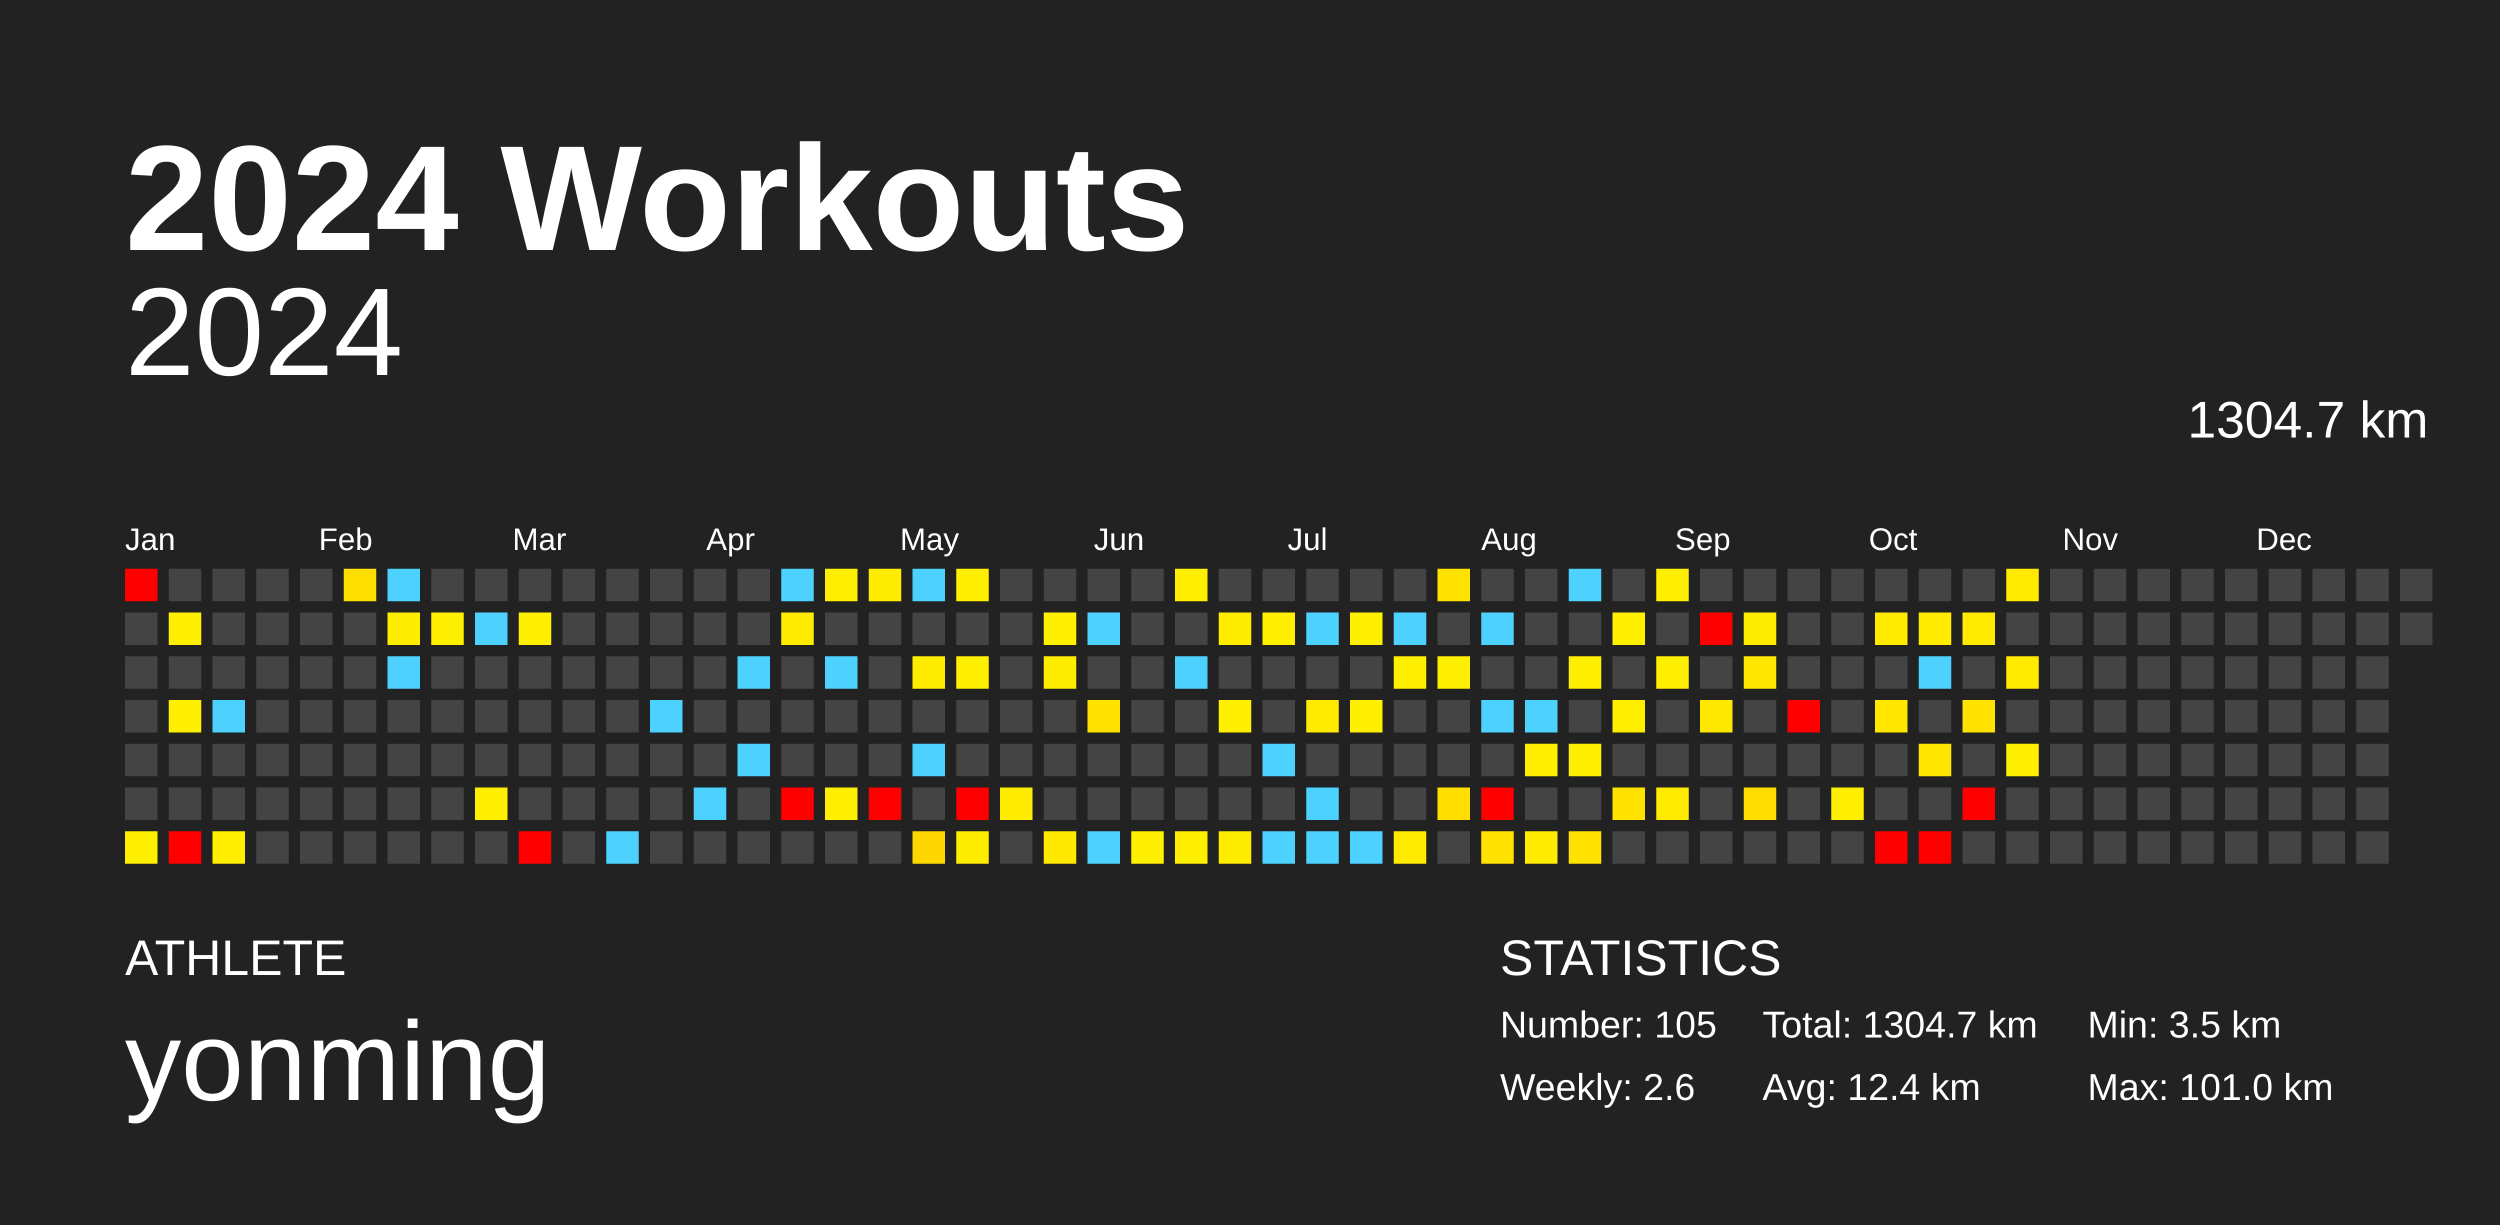
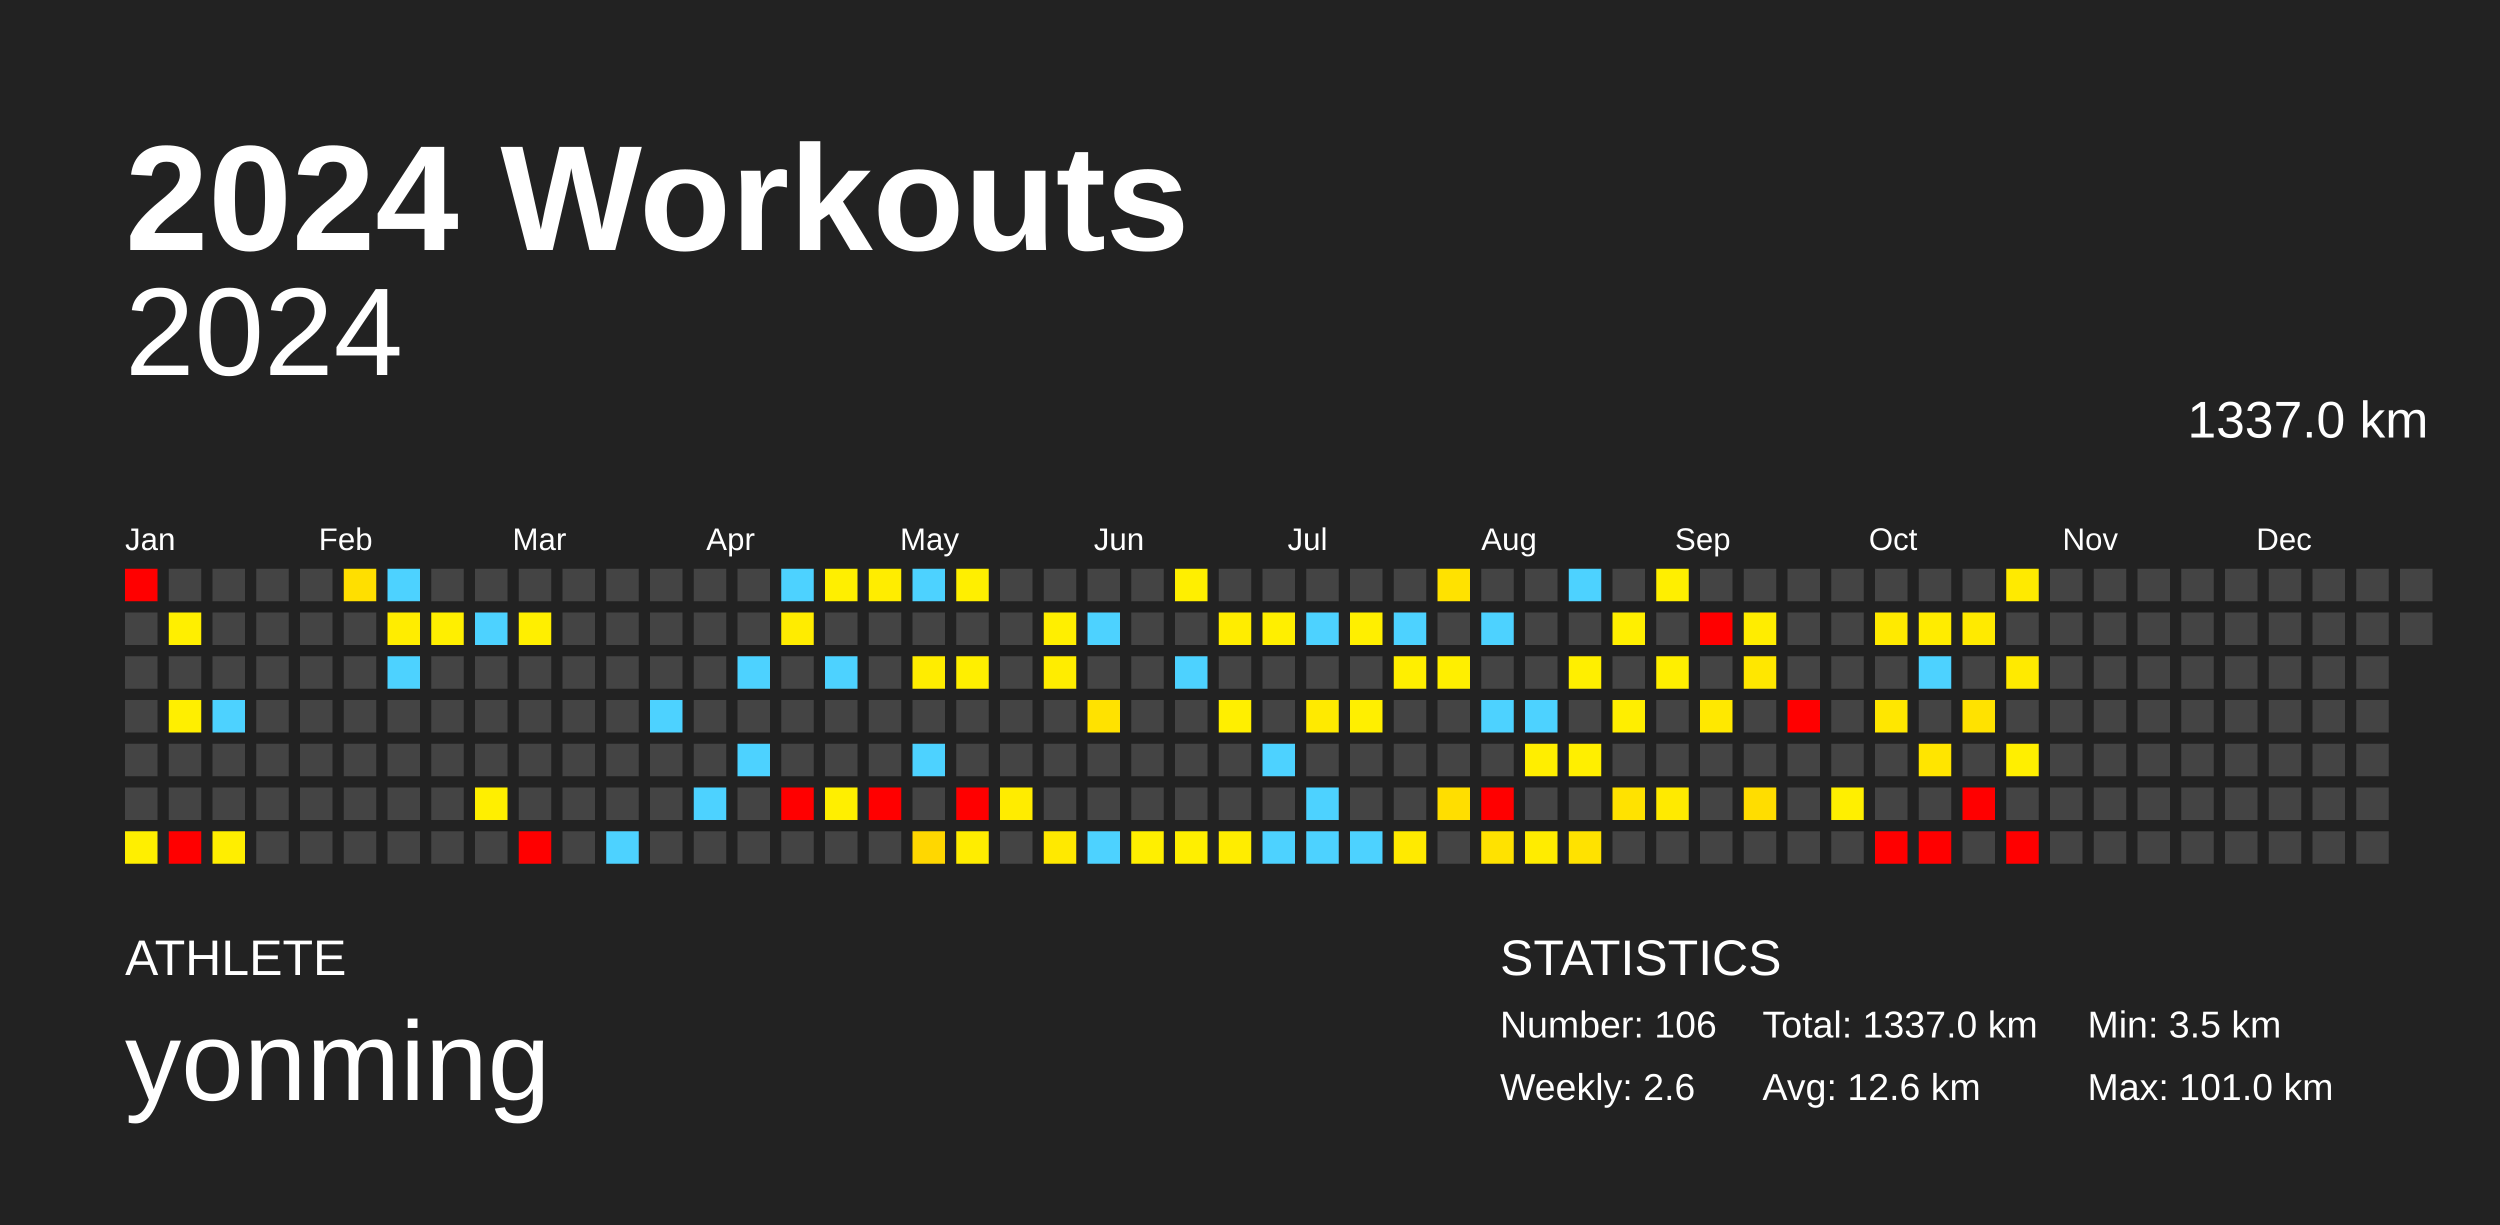
<svg xmlns="http://www.w3.org/2000/svg" baseProfile="full" height="98mm" version="1.1" viewBox="0,0,200,98" width="200mm">
  <defs />
  <rect fill="#222222" height="98" width="200" x="0" y="0" />
  <text fill="#FFFFFF" style="font-size:12px; font-family:Arial; font-weight:bold;" x="10" y="20">2024 Workouts</text>
  <text fill="#FFFFFF" style="font-size:4px; font-family:Arial" x="10" y="78">ATHLETE</text>
  <text fill="#FFFFFF" style="font-size:9px; font-family:Arial" x="10" y="88">yonming</text>
  <text fill="#FFFFFF" style="font-size:4px; font-family:Arial" x="120" y="78">STATISTICS</text>
-   <text fill="#FFFFFF" style="font-size:3px; font-family:Arial" x="120" y="83">Number: 105</text>
+   <text fill="#FFFFFF" style="font-size:3px; font-family:Arial" x="120" y="83">Number: 106</text>
  <text fill="#FFFFFF" style="font-size:3px; font-family:Arial" x="120" y="88">Weekly: 2.6</text>
-   <text fill="#FFFFFF" style="font-size:3px; font-family:Arial" x="141" y="83">Total: 1304.7 km</text>
-   <text fill="#FFFFFF" style="font-size:3px; font-family:Arial" x="141" y="88">Avg: 12.4 km</text>
+   <text fill="#FFFFFF" style="font-size:3px; font-family:Arial" x="141" y="83">Total: 1337.0 km</text>
+   <text fill="#FFFFFF" style="font-size:3px; font-family:Arial" x="141" y="88">Avg: 12.6 km</text>
  <text fill="#FFFFFF" style="font-size:3px; font-family:Arial" x="167" y="83">Min: 3.5 km</text>
  <text fill="#FFFFFF" style="font-size:3px; font-family:Arial" x="167" y="88">Max: 101.0 km</text>
  <text alignment-baseline="hanging" fill="#FFFFFF" style="font-size:10.0px; font-family:Arial;" x="10" y="30">2024</text>
-   <text alignment-baseline="hanging" fill="#FFFFFF" style="font-size:4.125px; font-family:Arial;" x="175" y="35">1304.7 km</text>
+   <text alignment-baseline="hanging" fill="#FFFFFF" style="font-size:4.125px; font-family:Arial;" x="175" y="35">1337.0 km</text>
  <text fill="#FFFFFF" style="font-size:2.5px; font-family:Arial" x="10.0" y="44">Jan</text>
  <text fill="#FFFFFF" style="font-size:2.5px; font-family:Arial" x="25.5" y="44">Feb</text>
  <text fill="#FFFFFF" style="font-size:2.5px; font-family:Arial" x="41.0" y="44">Mar</text>
  <text fill="#FFFFFF" style="font-size:2.5px; font-family:Arial" x="56.5" y="44">Apr</text>
  <text fill="#FFFFFF" style="font-size:2.5px; font-family:Arial" x="72.0" y="44">May</text>
  <text fill="#FFFFFF" style="font-size:2.5px; font-family:Arial" x="87.5" y="44">Jun</text>
  <text fill="#FFFFFF" style="font-size:2.5px; font-family:Arial" x="103.0" y="44">Jul</text>
  <text fill="#FFFFFF" style="font-size:2.5px; font-family:Arial" x="118.5" y="44">Aug</text>
  <text fill="#FFFFFF" style="font-size:2.5px; font-family:Arial" x="134.0" y="44">Sep</text>
  <text fill="#FFFFFF" style="font-size:2.5px; font-family:Arial" x="149.5" y="44">Oct</text>
  <text fill="#FFFFFF" style="font-size:2.5px; font-family:Arial" x="165.0" y="44">Nov</text>
  <text fill="#FFFFFF" style="font-size:2.5px; font-family:Arial" x="180.5" y="44">Dec</text>
  <rect fill="red" height="2.6" width="2.6" x="10.0" y="45.5" />
  <rect fill="#444444" height="2.6" width="2.6" x="10.0" y="49.0" />
  <rect fill="#444444" height="2.6" width="2.6" x="10.0" y="52.5" />
  <rect fill="#444444" height="2.6" width="2.6" x="10.0" y="56.0" />
  <rect fill="#444444" height="2.6" width="2.6" x="10.0" y="59.5" />
  <rect fill="#444444" height="2.6" width="2.6" x="10.0" y="63.0" />
  <rect fill="#ffef00" height="2.6" width="2.6" x="10.0" y="66.5" />
  <rect fill="#444444" height="2.6" width="2.6" x="13.5" y="45.5" />
  <rect fill="#ffef00" height="2.6" width="2.6" x="13.5" y="49.0" />
  <rect fill="#444444" height="2.6" width="2.6" x="13.5" y="52.5" />
  <rect fill="#ffef00" height="2.6" width="2.6" x="13.5" y="56.0" />
  <rect fill="#444444" height="2.6" width="2.6" x="13.5" y="59.5" />
  <rect fill="#444444" height="2.6" width="2.6" x="13.5" y="63.0" />
  <rect fill="red" height="2.6" width="2.6" x="13.5" y="66.5" />
  <rect fill="#444444" height="2.6" width="2.6" x="17.0" y="45.5" />
  <rect fill="#444444" height="2.6" width="2.6" x="17.0" y="49.0" />
  <rect fill="#444444" height="2.6" width="2.6" x="17.0" y="52.5" />
  <rect fill="#4dd2ff" height="2.6" width="2.6" x="17.0" y="56.0" />
  <rect fill="#444444" height="2.6" width="2.6" x="17.0" y="59.5" />
  <rect fill="#444444" height="2.6" width="2.6" x="17.0" y="63.0" />
  <rect fill="#ffee00" height="2.6" width="2.6" x="17.0" y="66.5" />
  <rect fill="#444444" height="2.6" width="2.6" x="20.5" y="45.5" />
  <rect fill="#444444" height="2.6" width="2.6" x="20.5" y="49.0" />
  <rect fill="#444444" height="2.6" width="2.6" x="20.5" y="52.5" />
  <rect fill="#444444" height="2.6" width="2.6" x="20.5" y="56.0" />
  <rect fill="#444444" height="2.6" width="2.6" x="20.5" y="59.5" />
  <rect fill="#444444" height="2.6" width="2.6" x="20.5" y="63.0" />
  <rect fill="#444444" height="2.6" width="2.6" x="20.5" y="66.5" />
  <rect fill="#444444" height="2.6" width="2.6" x="24.0" y="45.5" />
  <rect fill="#444444" height="2.6" width="2.6" x="24.0" y="49.0" />
  <rect fill="#444444" height="2.6" width="2.6" x="24.0" y="52.5" />
  <rect fill="#444444" height="2.6" width="2.6" x="24.0" y="56.0" />
  <rect fill="#444444" height="2.6" width="2.6" x="24.0" y="59.5" />
  <rect fill="#444444" height="2.6" width="2.6" x="24.0" y="63.0" />
  <rect fill="#444444" height="2.6" width="2.6" x="24.0" y="66.5" />
  <rect fill="#ffdf00" height="2.6" width="2.6" x="27.5" y="45.5" />
  <rect fill="#444444" height="2.6" width="2.6" x="27.5" y="49.0" />
  <rect fill="#444444" height="2.6" width="2.6" x="27.5" y="52.5" />
  <rect fill="#444444" height="2.6" width="2.6" x="27.5" y="56.0" />
  <rect fill="#444444" height="2.6" width="2.6" x="27.5" y="59.5" />
  <rect fill="#444444" height="2.6" width="2.6" x="27.5" y="63.0" />
  <rect fill="#444444" height="2.6" width="2.6" x="27.5" y="66.5" />
  <rect fill="#4dd2ff" height="2.6" width="2.6" x="31.0" y="45.5" />
  <rect fill="#ffed00" height="2.6" width="2.6" x="31.0" y="49.0" />
  <rect fill="#4dd2ff" height="2.6" width="2.6" x="31.0" y="52.5" />
  <rect fill="#444444" height="2.6" width="2.6" x="31.0" y="56.0" />
  <rect fill="#444444" height="2.6" width="2.6" x="31.0" y="59.5" />
  <rect fill="#444444" height="2.6" width="2.6" x="31.0" y="63.0" />
  <rect fill="#444444" height="2.6" width="2.6" x="31.0" y="66.5" />
  <rect fill="#444444" height="2.6" width="2.6" x="34.5" y="45.5" />
  <rect fill="#ffef00" height="2.6" width="2.6" x="34.5" y="49.0" />
  <rect fill="#444444" height="2.6" width="2.6" x="34.5" y="52.5" />
  <rect fill="#444444" height="2.6" width="2.6" x="34.5" y="56.0" />
  <rect fill="#444444" height="2.6" width="2.6" x="34.5" y="59.5" />
  <rect fill="#444444" height="2.6" width="2.6" x="34.5" y="63.0" />
  <rect fill="#444444" height="2.6" width="2.6" x="34.5" y="66.5" />
  <rect fill="#444444" height="2.6" width="2.6" x="38.0" y="45.5" />
  <rect fill="#4dd2ff" height="2.6" width="2.6" x="38.0" y="49.0" />
  <rect fill="#444444" height="2.6" width="2.6" x="38.0" y="52.5" />
  <rect fill="#444444" height="2.6" width="2.6" x="38.0" y="56.0" />
  <rect fill="#444444" height="2.6" width="2.6" x="38.0" y="59.5" />
  <rect fill="#ffef00" height="2.6" width="2.6" x="38.0" y="63.0" />
  <rect fill="#444444" height="2.6" width="2.6" x="38.0" y="66.5" />
  <rect fill="#444444" height="2.6" width="2.6" x="41.5" y="45.5" />
  <rect fill="#ffef00" height="2.6" width="2.6" x="41.5" y="49.0" />
  <rect fill="#444444" height="2.6" width="2.6" x="41.5" y="52.5" />
  <rect fill="#444444" height="2.6" width="2.6" x="41.5" y="56.0" />
  <rect fill="#444444" height="2.6" width="2.6" x="41.5" y="59.5" />
  <rect fill="#444444" height="2.6" width="2.6" x="41.5" y="63.0" />
  <rect fill="red" height="2.6" width="2.6" x="41.5" y="66.5" />
  <rect fill="#444444" height="2.6" width="2.6" x="45.0" y="45.5" />
  <rect fill="#444444" height="2.6" width="2.6" x="45.0" y="49.0" />
  <rect fill="#444444" height="2.6" width="2.6" x="45.0" y="52.5" />
  <rect fill="#444444" height="2.6" width="2.6" x="45.0" y="56.0" />
  <rect fill="#444444" height="2.6" width="2.6" x="45.0" y="59.5" />
  <rect fill="#444444" height="2.6" width="2.6" x="45.0" y="63.0" />
  <rect fill="#444444" height="2.6" width="2.6" x="45.0" y="66.5" />
  <rect fill="#444444" height="2.6" width="2.6" x="48.5" y="45.5" />
  <rect fill="#444444" height="2.6" width="2.6" x="48.5" y="49.0" />
  <rect fill="#444444" height="2.6" width="2.6" x="48.5" y="52.5" />
  <rect fill="#444444" height="2.6" width="2.6" x="48.5" y="56.0" />
  <rect fill="#444444" height="2.6" width="2.6" x="48.5" y="59.5" />
  <rect fill="#444444" height="2.6" width="2.6" x="48.5" y="63.0" />
  <rect fill="#4dd2ff" height="2.6" width="2.6" x="48.5" y="66.5" />
  <rect fill="#444444" height="2.6" width="2.6" x="52.0" y="45.5" />
  <rect fill="#444444" height="2.6" width="2.6" x="52.0" y="49.0" />
  <rect fill="#444444" height="2.6" width="2.6" x="52.0" y="52.5" />
  <rect fill="#4dd2ff" height="2.6" width="2.6" x="52.0" y="56.0" />
  <rect fill="#444444" height="2.6" width="2.6" x="52.0" y="59.5" />
  <rect fill="#444444" height="2.6" width="2.6" x="52.0" y="63.0" />
  <rect fill="#444444" height="2.6" width="2.6" x="52.0" y="66.5" />
  <rect fill="#444444" height="2.6" width="2.6" x="55.5" y="45.5" />
  <rect fill="#444444" height="2.6" width="2.6" x="55.5" y="49.0" />
  <rect fill="#444444" height="2.6" width="2.6" x="55.5" y="52.5" />
  <rect fill="#444444" height="2.6" width="2.6" x="55.5" y="56.0" />
  <rect fill="#444444" height="2.6" width="2.6" x="55.5" y="59.5" />
  <rect fill="#4dd2ff" height="2.6" width="2.6" x="55.5" y="63.0" />
  <rect fill="#444444" height="2.6" width="2.6" x="55.5" y="66.5" />
  <rect fill="#444444" height="2.6" width="2.6" x="59.0" y="45.5" />
  <rect fill="#444444" height="2.6" width="2.6" x="59.0" y="49.0" />
  <rect fill="#4dd2ff" height="2.6" width="2.6" x="59.0" y="52.5" />
  <rect fill="#444444" height="2.6" width="2.6" x="59.0" y="56.0" />
  <rect fill="#4dd2ff" height="2.6" width="2.6" x="59.0" y="59.5" />
  <rect fill="#444444" height="2.6" width="2.6" x="59.0" y="63.0" />
  <rect fill="#444444" height="2.6" width="2.6" x="59.0" y="66.5" />
  <rect fill="#4dd2ff" height="2.6" width="2.6" x="62.5" y="45.5" />
  <rect fill="#ffec00" height="2.6" width="2.6" x="62.5" y="49.0" />
  <rect fill="#444444" height="2.6" width="2.6" x="62.5" y="52.5" />
  <rect fill="#444444" height="2.6" width="2.6" x="62.5" y="56.0" />
  <rect fill="#444444" height="2.6" width="2.6" x="62.5" y="59.5" />
  <rect fill="red" height="2.6" width="2.6" x="62.5" y="63.0" />
  <rect fill="#444444" height="2.6" width="2.6" x="62.5" y="66.5" />
  <rect fill="#ffef00" height="2.6" width="2.6" x="66.0" y="45.5" />
  <rect fill="#444444" height="2.6" width="2.6" x="66.0" y="49.0" />
  <rect fill="#4dd2ff" height="2.6" width="2.6" x="66.0" y="52.5" />
  <rect fill="#444444" height="2.6" width="2.6" x="66.0" y="56.0" />
  <rect fill="#444444" height="2.6" width="2.6" x="66.0" y="59.5" />
  <rect fill="#ffef00" height="2.6" width="2.6" x="66.0" y="63.0" />
  <rect fill="#444444" height="2.6" width="2.6" x="66.0" y="66.5" />
  <rect fill="#ffed00" height="2.6" width="2.6" x="69.5" y="45.5" />
  <rect fill="#444444" height="2.6" width="2.6" x="69.5" y="49.0" />
  <rect fill="#444444" height="2.6" width="2.6" x="69.5" y="52.5" />
  <rect fill="#444444" height="2.6" width="2.6" x="69.5" y="56.0" />
  <rect fill="#444444" height="2.6" width="2.6" x="69.5" y="59.5" />
  <rect fill="red" height="2.6" width="2.6" x="69.5" y="63.0" />
  <rect fill="#444444" height="2.6" width="2.6" x="69.5" y="66.5" />
  <rect fill="#4dd2ff" height="2.6" width="2.6" x="73.0" y="45.5" />
  <rect fill="#444444" height="2.6" width="2.6" x="73.0" y="49.0" />
  <rect fill="#ffed00" height="2.6" width="2.6" x="73.0" y="52.5" />
  <rect fill="#444444" height="2.6" width="2.6" x="73.0" y="56.0" />
  <rect fill="#4dd2ff" height="2.6" width="2.6" x="73.0" y="59.5" />
  <rect fill="#444444" height="2.6" width="2.6" x="73.0" y="63.0" />
  <rect fill="#ffd700" height="2.6" width="2.6" x="73.0" y="66.5" />
  <rect fill="#ffef00" height="2.6" width="2.6" x="76.5" y="45.5" />
  <rect fill="#444444" height="2.6" width="2.6" x="76.5" y="49.0" />
  <rect fill="#ffef00" height="2.6" width="2.6" x="76.5" y="52.5" />
  <rect fill="#444444" height="2.6" width="2.6" x="76.5" y="56.0" />
  <rect fill="#444444" height="2.6" width="2.6" x="76.5" y="59.5" />
  <rect fill="red" height="2.6" width="2.6" x="76.5" y="63.0" />
  <rect fill="#ffed00" height="2.6" width="2.6" x="76.5" y="66.5" />
  <rect fill="#444444" height="2.6" width="2.6" x="80.0" y="45.5" />
  <rect fill="#444444" height="2.6" width="2.6" x="80.0" y="49.0" />
  <rect fill="#444444" height="2.6" width="2.6" x="80.0" y="52.5" />
  <rect fill="#444444" height="2.6" width="2.6" x="80.0" y="56.0" />
  <rect fill="#444444" height="2.6" width="2.6" x="80.0" y="59.5" />
  <rect fill="#ffec00" height="2.6" width="2.6" x="80.0" y="63.0" />
  <rect fill="#444444" height="2.6" width="2.6" x="80.0" y="66.5" />
  <rect fill="#444444" height="2.6" width="2.6" x="83.5" y="45.5" />
  <rect fill="#ffef00" height="2.6" width="2.6" x="83.5" y="49.0" />
  <rect fill="#ffed00" height="2.6" width="2.6" x="83.5" y="52.5" />
  <rect fill="#444444" height="2.6" width="2.6" x="83.5" y="56.0" />
  <rect fill="#444444" height="2.6" width="2.6" x="83.5" y="59.5" />
  <rect fill="#444444" height="2.6" width="2.6" x="83.5" y="63.0" />
  <rect fill="#ffe900" height="2.6" width="2.6" x="83.5" y="66.5" />
  <rect fill="#444444" height="2.6" width="2.6" x="87.0" y="45.5" />
  <rect fill="#4dd2ff" height="2.6" width="2.6" x="87.0" y="49.0" />
  <rect fill="#444444" height="2.6" width="2.6" x="87.0" y="52.5" />
  <rect fill="#ffe200" height="2.6" width="2.6" x="87.0" y="56.0" />
  <rect fill="#444444" height="2.6" width="2.6" x="87.0" y="59.5" />
  <rect fill="#444444" height="2.6" width="2.6" x="87.0" y="63.0" />
  <rect fill="#4dd2ff" height="2.6" width="2.6" x="87.0" y="66.5" />
  <rect fill="#444444" height="2.6" width="2.6" x="90.5" y="45.5" />
  <rect fill="#444444" height="2.6" width="2.6" x="90.5" y="49.0" />
  <rect fill="#444444" height="2.6" width="2.6" x="90.5" y="52.5" />
  <rect fill="#444444" height="2.6" width="2.6" x="90.5" y="56.0" />
  <rect fill="#444444" height="2.6" width="2.6" x="90.5" y="59.5" />
  <rect fill="#444444" height="2.6" width="2.6" x="90.5" y="63.0" />
  <rect fill="#ffef00" height="2.6" width="2.6" x="90.5" y="66.5" />
  <rect fill="#ffef00" height="2.6" width="2.6" x="94.0" y="45.5" />
  <rect fill="#444444" height="2.6" width="2.6" x="94.0" y="49.0" />
  <rect fill="#4dd2ff" height="2.6" width="2.6" x="94.0" y="52.5" />
  <rect fill="#444444" height="2.6" width="2.6" x="94.0" y="56.0" />
  <rect fill="#444444" height="2.6" width="2.6" x="94.0" y="59.5" />
  <rect fill="#444444" height="2.6" width="2.6" x="94.0" y="63.0" />
  <rect fill="#ffef00" height="2.6" width="2.6" x="94.0" y="66.5" />
  <rect fill="#444444" height="2.6" width="2.6" x="97.5" y="45.5" />
  <rect fill="#ffed00" height="2.6" width="2.6" x="97.5" y="49.0" />
  <rect fill="#444444" height="2.6" width="2.6" x="97.5" y="52.5" />
  <rect fill="#ffef00" height="2.6" width="2.6" x="97.5" y="56.0" />
  <rect fill="#444444" height="2.6" width="2.6" x="97.5" y="59.5" />
  <rect fill="#444444" height="2.6" width="2.6" x="97.5" y="63.0" />
  <rect fill="#ffed00" height="2.6" width="2.6" x="97.5" y="66.5" />
  <rect fill="#444444" height="2.6" width="2.6" x="101.0" y="45.5" />
  <rect fill="#ffef00" height="2.6" width="2.6" x="101.0" y="49.0" />
  <rect fill="#444444" height="2.6" width="2.6" x="101.0" y="52.5" />
  <rect fill="#444444" height="2.6" width="2.6" x="101.0" y="56.0" />
  <rect fill="#4dd2ff" height="2.6" width="2.6" x="101.0" y="59.5" />
  <rect fill="#444444" height="2.6" width="2.6" x="101.0" y="63.0" />
  <rect fill="#4dd2ff" height="2.6" width="2.6" x="101.0" y="66.5" />
  <rect fill="#444444" height="2.6" width="2.6" x="104.5" y="45.5" />
  <rect fill="#4dd2ff" height="2.6" width="2.6" x="104.5" y="49.0" />
  <rect fill="#444444" height="2.6" width="2.6" x="104.5" y="52.5" />
  <rect fill="#ffea00" height="2.6" width="2.6" x="104.5" y="56.0" />
  <rect fill="#444444" height="2.6" width="2.6" x="104.5" y="59.5" />
  <rect fill="#4dd2ff" height="2.6" width="2.6" x="104.5" y="63.0" />
  <rect fill="#4dd2ff" height="2.6" width="2.6" x="104.5" y="66.5" />
  <rect fill="#444444" height="2.6" width="2.6" x="108.0" y="45.5" />
  <rect fill="#ffef00" height="2.6" width="2.6" x="108.0" y="49.0" />
  <rect fill="#444444" height="2.6" width="2.6" x="108.0" y="52.5" />
  <rect fill="#ffef00" height="2.6" width="2.6" x="108.0" y="56.0" />
  <rect fill="#444444" height="2.6" width="2.6" x="108.0" y="59.5" />
  <rect fill="#444444" height="2.6" width="2.6" x="108.0" y="63.0" />
  <rect fill="#4dd2ff" height="2.6" width="2.6" x="108.0" y="66.5" />
  <rect fill="#444444" height="2.6" width="2.6" x="111.5" y="45.5" />
  <rect fill="#4dd2ff" height="2.6" width="2.6" x="111.5" y="49.0" />
  <rect fill="#ffef00" height="2.6" width="2.6" x="111.5" y="52.5" />
  <rect fill="#444444" height="2.6" width="2.6" x="111.5" y="56.0" />
  <rect fill="#444444" height="2.6" width="2.6" x="111.5" y="59.5" />
  <rect fill="#444444" height="2.6" width="2.6" x="111.5" y="63.0" />
  <rect fill="#ffea00" height="2.6" width="2.6" x="111.5" y="66.5" />
  <rect fill="#ffe200" height="2.6" width="2.6" x="115.0" y="45.5" />
  <rect fill="#444444" height="2.6" width="2.6" x="115.0" y="49.0" />
  <rect fill="#ffef00" height="2.6" width="2.6" x="115.0" y="52.5" />
  <rect fill="#444444" height="2.6" width="2.6" x="115.0" y="56.0" />
  <rect fill="#444444" height="2.6" width="2.6" x="115.0" y="59.5" />
  <rect fill="#ffde00" height="2.6" width="2.6" x="115.0" y="63.0" />
  <rect fill="#444444" height="2.6" width="2.6" x="115.0" y="66.5" />
  <rect fill="#444444" height="2.6" width="2.6" x="118.5" y="45.5" />
  <rect fill="#4dd2ff" height="2.6" width="2.6" x="118.5" y="49.0" />
  <rect fill="#444444" height="2.6" width="2.6" x="118.5" y="52.5" />
  <rect fill="#4dd2ff" height="2.6" width="2.6" x="118.5" y="56.0" />
  <rect fill="#444444" height="2.6" width="2.6" x="118.5" y="59.5" />
  <rect fill="red" height="2.6" width="2.6" x="118.5" y="63.0" />
  <rect fill="#ffe200" height="2.6" width="2.6" x="118.5" y="66.5" />
  <rect fill="#444444" height="2.6" width="2.6" x="122.0" y="45.5" />
  <rect fill="#444444" height="2.6" width="2.6" x="122.0" y="49.0" />
  <rect fill="#444444" height="2.6" width="2.6" x="122.0" y="52.5" />
  <rect fill="#4dd2ff" height="2.6" width="2.6" x="122.0" y="56.0" />
  <rect fill="#ffee00" height="2.6" width="2.6" x="122.0" y="59.5" />
  <rect fill="#444444" height="2.6" width="2.6" x="122.0" y="63.0" />
  <rect fill="#ffec00" height="2.6" width="2.6" x="122.0" y="66.5" />
  <rect fill="#4dd2ff" height="2.6" width="2.6" x="125.5" y="45.5" />
  <rect fill="#444444" height="2.6" width="2.6" x="125.5" y="49.0" />
  <rect fill="#ffef00" height="2.6" width="2.6" x="125.5" y="52.5" />
  <rect fill="#444444" height="2.6" width="2.6" x="125.5" y="56.0" />
  <rect fill="#ffef00" height="2.6" width="2.6" x="125.5" y="59.5" />
  <rect fill="#444444" height="2.6" width="2.6" x="125.5" y="63.0" />
  <rect fill="#ffe200" height="2.6" width="2.6" x="125.5" y="66.5" />
  <rect fill="#444444" height="2.6" width="2.6" x="129.0" y="45.5" />
  <rect fill="#ffef00" height="2.6" width="2.6" x="129.0" y="49.0" />
  <rect fill="#444444" height="2.6" width="2.6" x="129.0" y="52.5" />
  <rect fill="#ffee00" height="2.6" width="2.6" x="129.0" y="56.0" />
  <rect fill="#444444" height="2.6" width="2.6" x="129.0" y="59.5" />
  <rect fill="#ffe200" height="2.6" width="2.6" x="129.0" y="63.0" />
  <rect fill="#444444" height="2.6" width="2.6" x="129.0" y="66.5" />
  <rect fill="#ffef00" height="2.6" width="2.6" x="132.5" y="45.5" />
  <rect fill="#444444" height="2.6" width="2.6" x="132.5" y="49.0" />
  <rect fill="#ffef00" height="2.6" width="2.6" x="132.5" y="52.5" />
  <rect fill="#444444" height="2.6" width="2.6" x="132.5" y="56.0" />
  <rect fill="#444444" height="2.6" width="2.6" x="132.5" y="59.5" />
  <rect fill="#ffea00" height="2.6" width="2.6" x="132.5" y="63.0" />
  <rect fill="#444444" height="2.6" width="2.6" x="132.5" y="66.5" />
  <rect fill="#444444" height="2.6" width="2.6" x="136.0" y="45.5" />
  <rect fill="red" height="2.6" width="2.6" x="136.0" y="49.0" />
  <rect fill="#444444" height="2.6" width="2.6" x="136.0" y="52.5" />
  <rect fill="#ffe800" height="2.6" width="2.6" x="136.0" y="56.0" />
  <rect fill="#444444" height="2.6" width="2.6" x="136.0" y="59.5" />
  <rect fill="#444444" height="2.6" width="2.6" x="136.0" y="63.0" />
  <rect fill="#444444" height="2.6" width="2.6" x="136.0" y="66.5" />
  <rect fill="#444444" height="2.6" width="2.6" x="139.5" y="45.5" />
  <rect fill="#ffed00" height="2.6" width="2.6" x="139.5" y="49.0" />
  <rect fill="#ffe700" height="2.6" width="2.6" x="139.5" y="52.5" />
  <rect fill="#444444" height="2.6" width="2.6" x="139.5" y="56.0" />
  <rect fill="#444444" height="2.6" width="2.6" x="139.5" y="59.5" />
  <rect fill="#ffdd00" height="2.6" width="2.6" x="139.5" y="63.0" />
  <rect fill="#444444" height="2.6" width="2.6" x="139.5" y="66.5" />
  <rect fill="#444444" height="2.6" width="2.6" x="143.0" y="45.5" />
  <rect fill="#444444" height="2.6" width="2.6" x="143.0" y="49.0" />
  <rect fill="#444444" height="2.6" width="2.6" x="143.0" y="52.5" />
  <rect fill="red" height="2.6" width="2.6" x="143.0" y="56.0" />
  <rect fill="#444444" height="2.6" width="2.6" x="143.0" y="59.5" />
  <rect fill="#444444" height="2.6" width="2.6" x="143.0" y="63.0" />
  <rect fill="#444444" height="2.6" width="2.6" x="143.0" y="66.5" />
  <rect fill="#444444" height="2.6" width="2.6" x="146.5" y="45.5" />
  <rect fill="#444444" height="2.6" width="2.6" x="146.5" y="49.0" />
  <rect fill="#444444" height="2.6" width="2.6" x="146.5" y="52.5" />
  <rect fill="#444444" height="2.6" width="2.6" x="146.5" y="56.0" />
  <rect fill="#444444" height="2.6" width="2.6" x="146.5" y="59.5" />
  <rect fill="#ffef00" height="2.6" width="2.6" x="146.5" y="63.0" />
  <rect fill="#444444" height="2.6" width="2.6" x="146.5" y="66.5" />
  <rect fill="#444444" height="2.6" width="2.6" x="150.0" y="45.5" />
  <rect fill="#ffea00" height="2.6" width="2.6" x="150.0" y="49.0" />
  <rect fill="#444444" height="2.6" width="2.6" x="150.0" y="52.5" />
  <rect fill="#ffe700" height="2.6" width="2.6" x="150.0" y="56.0" />
  <rect fill="#444444" height="2.6" width="2.6" x="150.0" y="59.5" />
  <rect fill="#444444" height="2.6" width="2.6" x="150.0" y="63.0" />
  <rect fill="red" height="2.6" width="2.6" x="150.0" y="66.5" />
  <rect fill="#444444" height="2.6" width="2.6" x="153.5" y="45.5" />
  <rect fill="#ffec00" height="2.6" width="2.6" x="153.5" y="49.0" />
  <rect fill="#4dd2ff" height="2.6" width="2.6" x="153.5" y="52.5" />
  <rect fill="#444444" height="2.6" width="2.6" x="153.5" y="56.0" />
  <rect fill="#ffe500" height="2.6" width="2.6" x="153.5" y="59.5" />
  <rect fill="#444444" height="2.6" width="2.6" x="153.5" y="63.0" />
  <rect fill="red" height="2.6" width="2.6" x="153.5" y="66.5" />
  <rect fill="#444444" height="2.6" width="2.6" x="157.0" y="45.5" />
  <rect fill="#ffea00" height="2.6" width="2.6" x="157.0" y="49.0" />
  <rect fill="#444444" height="2.6" width="2.6" x="157.0" y="52.5" />
  <rect fill="#ffe200" height="2.6" width="2.6" x="157.0" y="56.0" />
  <rect fill="#444444" height="2.6" width="2.6" x="157.0" y="59.5" />
  <rect fill="red" height="2.6" width="2.6" x="157.0" y="63.0" />
  <rect fill="#444444" height="2.6" width="2.6" x="157.0" y="66.5" />
  <rect fill="#ffea00" height="2.6" width="2.6" x="160.5" y="45.5" />
  <rect fill="#444444" height="2.6" width="2.6" x="160.5" y="49.0" />
  <rect fill="#ffea00" height="2.6" width="2.6" x="160.5" y="52.5" />
  <rect fill="#444444" height="2.6" width="2.6" x="160.5" y="56.0" />
  <rect fill="#ffef00" height="2.6" width="2.6" x="160.5" y="59.5" />
  <rect fill="#444444" height="2.6" width="2.6" x="160.5" y="63.0" />
-   <rect fill="#444444" height="2.6" width="2.6" x="160.5" y="66.5" />
+   <rect fill="red" height="2.6" width="2.6" x="160.5" y="66.5" />
  <rect fill="#444444" height="2.6" width="2.6" x="164.0" y="45.5" />
  <rect fill="#444444" height="2.6" width="2.6" x="164.0" y="49.0" />
  <rect fill="#444444" height="2.6" width="2.6" x="164.0" y="52.5" />
  <rect fill="#444444" height="2.6" width="2.6" x="164.0" y="56.0" />
  <rect fill="#444444" height="2.6" width="2.6" x="164.0" y="59.5" />
  <rect fill="#444444" height="2.6" width="2.6" x="164.0" y="63.0" />
  <rect fill="#444444" height="2.6" width="2.6" x="164.0" y="66.5" />
  <rect fill="#444444" height="2.6" width="2.6" x="167.5" y="45.5" />
  <rect fill="#444444" height="2.6" width="2.6" x="167.5" y="49.0" />
  <rect fill="#444444" height="2.6" width="2.6" x="167.5" y="52.5" />
  <rect fill="#444444" height="2.6" width="2.6" x="167.5" y="56.0" />
  <rect fill="#444444" height="2.6" width="2.6" x="167.5" y="59.5" />
  <rect fill="#444444" height="2.6" width="2.6" x="167.5" y="63.0" />
  <rect fill="#444444" height="2.6" width="2.6" x="167.5" y="66.5" />
  <rect fill="#444444" height="2.6" width="2.6" x="171.0" y="45.5" />
  <rect fill="#444444" height="2.6" width="2.6" x="171.0" y="49.0" />
  <rect fill="#444444" height="2.6" width="2.6" x="171.0" y="52.5" />
  <rect fill="#444444" height="2.6" width="2.6" x="171.0" y="56.0" />
  <rect fill="#444444" height="2.6" width="2.6" x="171.0" y="59.5" />
  <rect fill="#444444" height="2.6" width="2.6" x="171.0" y="63.0" />
  <rect fill="#444444" height="2.6" width="2.6" x="171.0" y="66.5" />
  <rect fill="#444444" height="2.6" width="2.6" x="174.5" y="45.5" />
  <rect fill="#444444" height="2.6" width="2.6" x="174.5" y="49.0" />
  <rect fill="#444444" height="2.6" width="2.6" x="174.5" y="52.5" />
  <rect fill="#444444" height="2.6" width="2.6" x="174.5" y="56.0" />
  <rect fill="#444444" height="2.6" width="2.6" x="174.5" y="59.5" />
  <rect fill="#444444" height="2.6" width="2.6" x="174.5" y="63.0" />
  <rect fill="#444444" height="2.6" width="2.6" x="174.5" y="66.5" />
  <rect fill="#444444" height="2.6" width="2.6" x="178.0" y="45.5" />
  <rect fill="#444444" height="2.6" width="2.6" x="178.0" y="49.0" />
  <rect fill="#444444" height="2.6" width="2.6" x="178.0" y="52.5" />
  <rect fill="#444444" height="2.6" width="2.6" x="178.0" y="56.0" />
  <rect fill="#444444" height="2.6" width="2.6" x="178.0" y="59.5" />
  <rect fill="#444444" height="2.6" width="2.6" x="178.0" y="63.0" />
  <rect fill="#444444" height="2.6" width="2.6" x="178.0" y="66.5" />
  <rect fill="#444444" height="2.6" width="2.6" x="181.5" y="45.5" />
  <rect fill="#444444" height="2.6" width="2.6" x="181.5" y="49.0" />
  <rect fill="#444444" height="2.6" width="2.6" x="181.5" y="52.5" />
  <rect fill="#444444" height="2.6" width="2.6" x="181.5" y="56.0" />
  <rect fill="#444444" height="2.6" width="2.6" x="181.5" y="59.5" />
  <rect fill="#444444" height="2.6" width="2.6" x="181.5" y="63.0" />
  <rect fill="#444444" height="2.6" width="2.6" x="181.5" y="66.5" />
  <rect fill="#444444" height="2.6" width="2.6" x="185.0" y="45.5" />
  <rect fill="#444444" height="2.6" width="2.6" x="185.0" y="49.0" />
  <rect fill="#444444" height="2.6" width="2.6" x="185.0" y="52.5" />
  <rect fill="#444444" height="2.6" width="2.6" x="185.0" y="56.0" />
  <rect fill="#444444" height="2.6" width="2.6" x="185.0" y="59.5" />
  <rect fill="#444444" height="2.6" width="2.6" x="185.0" y="63.0" />
  <rect fill="#444444" height="2.6" width="2.6" x="185.0" y="66.5" />
  <rect fill="#444444" height="2.6" width="2.6" x="188.5" y="45.5" />
  <rect fill="#444444" height="2.6" width="2.6" x="188.5" y="49.0" />
  <rect fill="#444444" height="2.6" width="2.6" x="188.5" y="52.5" />
  <rect fill="#444444" height="2.6" width="2.6" x="188.5" y="56.0" />
  <rect fill="#444444" height="2.6" width="2.6" x="188.5" y="59.5" />
  <rect fill="#444444" height="2.6" width="2.6" x="188.5" y="63.0" />
  <rect fill="#444444" height="2.6" width="2.6" x="188.5" y="66.5" />
  <rect fill="#444444" height="2.6" width="2.6" x="192.0" y="45.5" />
  <rect fill="#444444" height="2.6" width="2.6" x="192.0" y="49.0" />
</svg>
